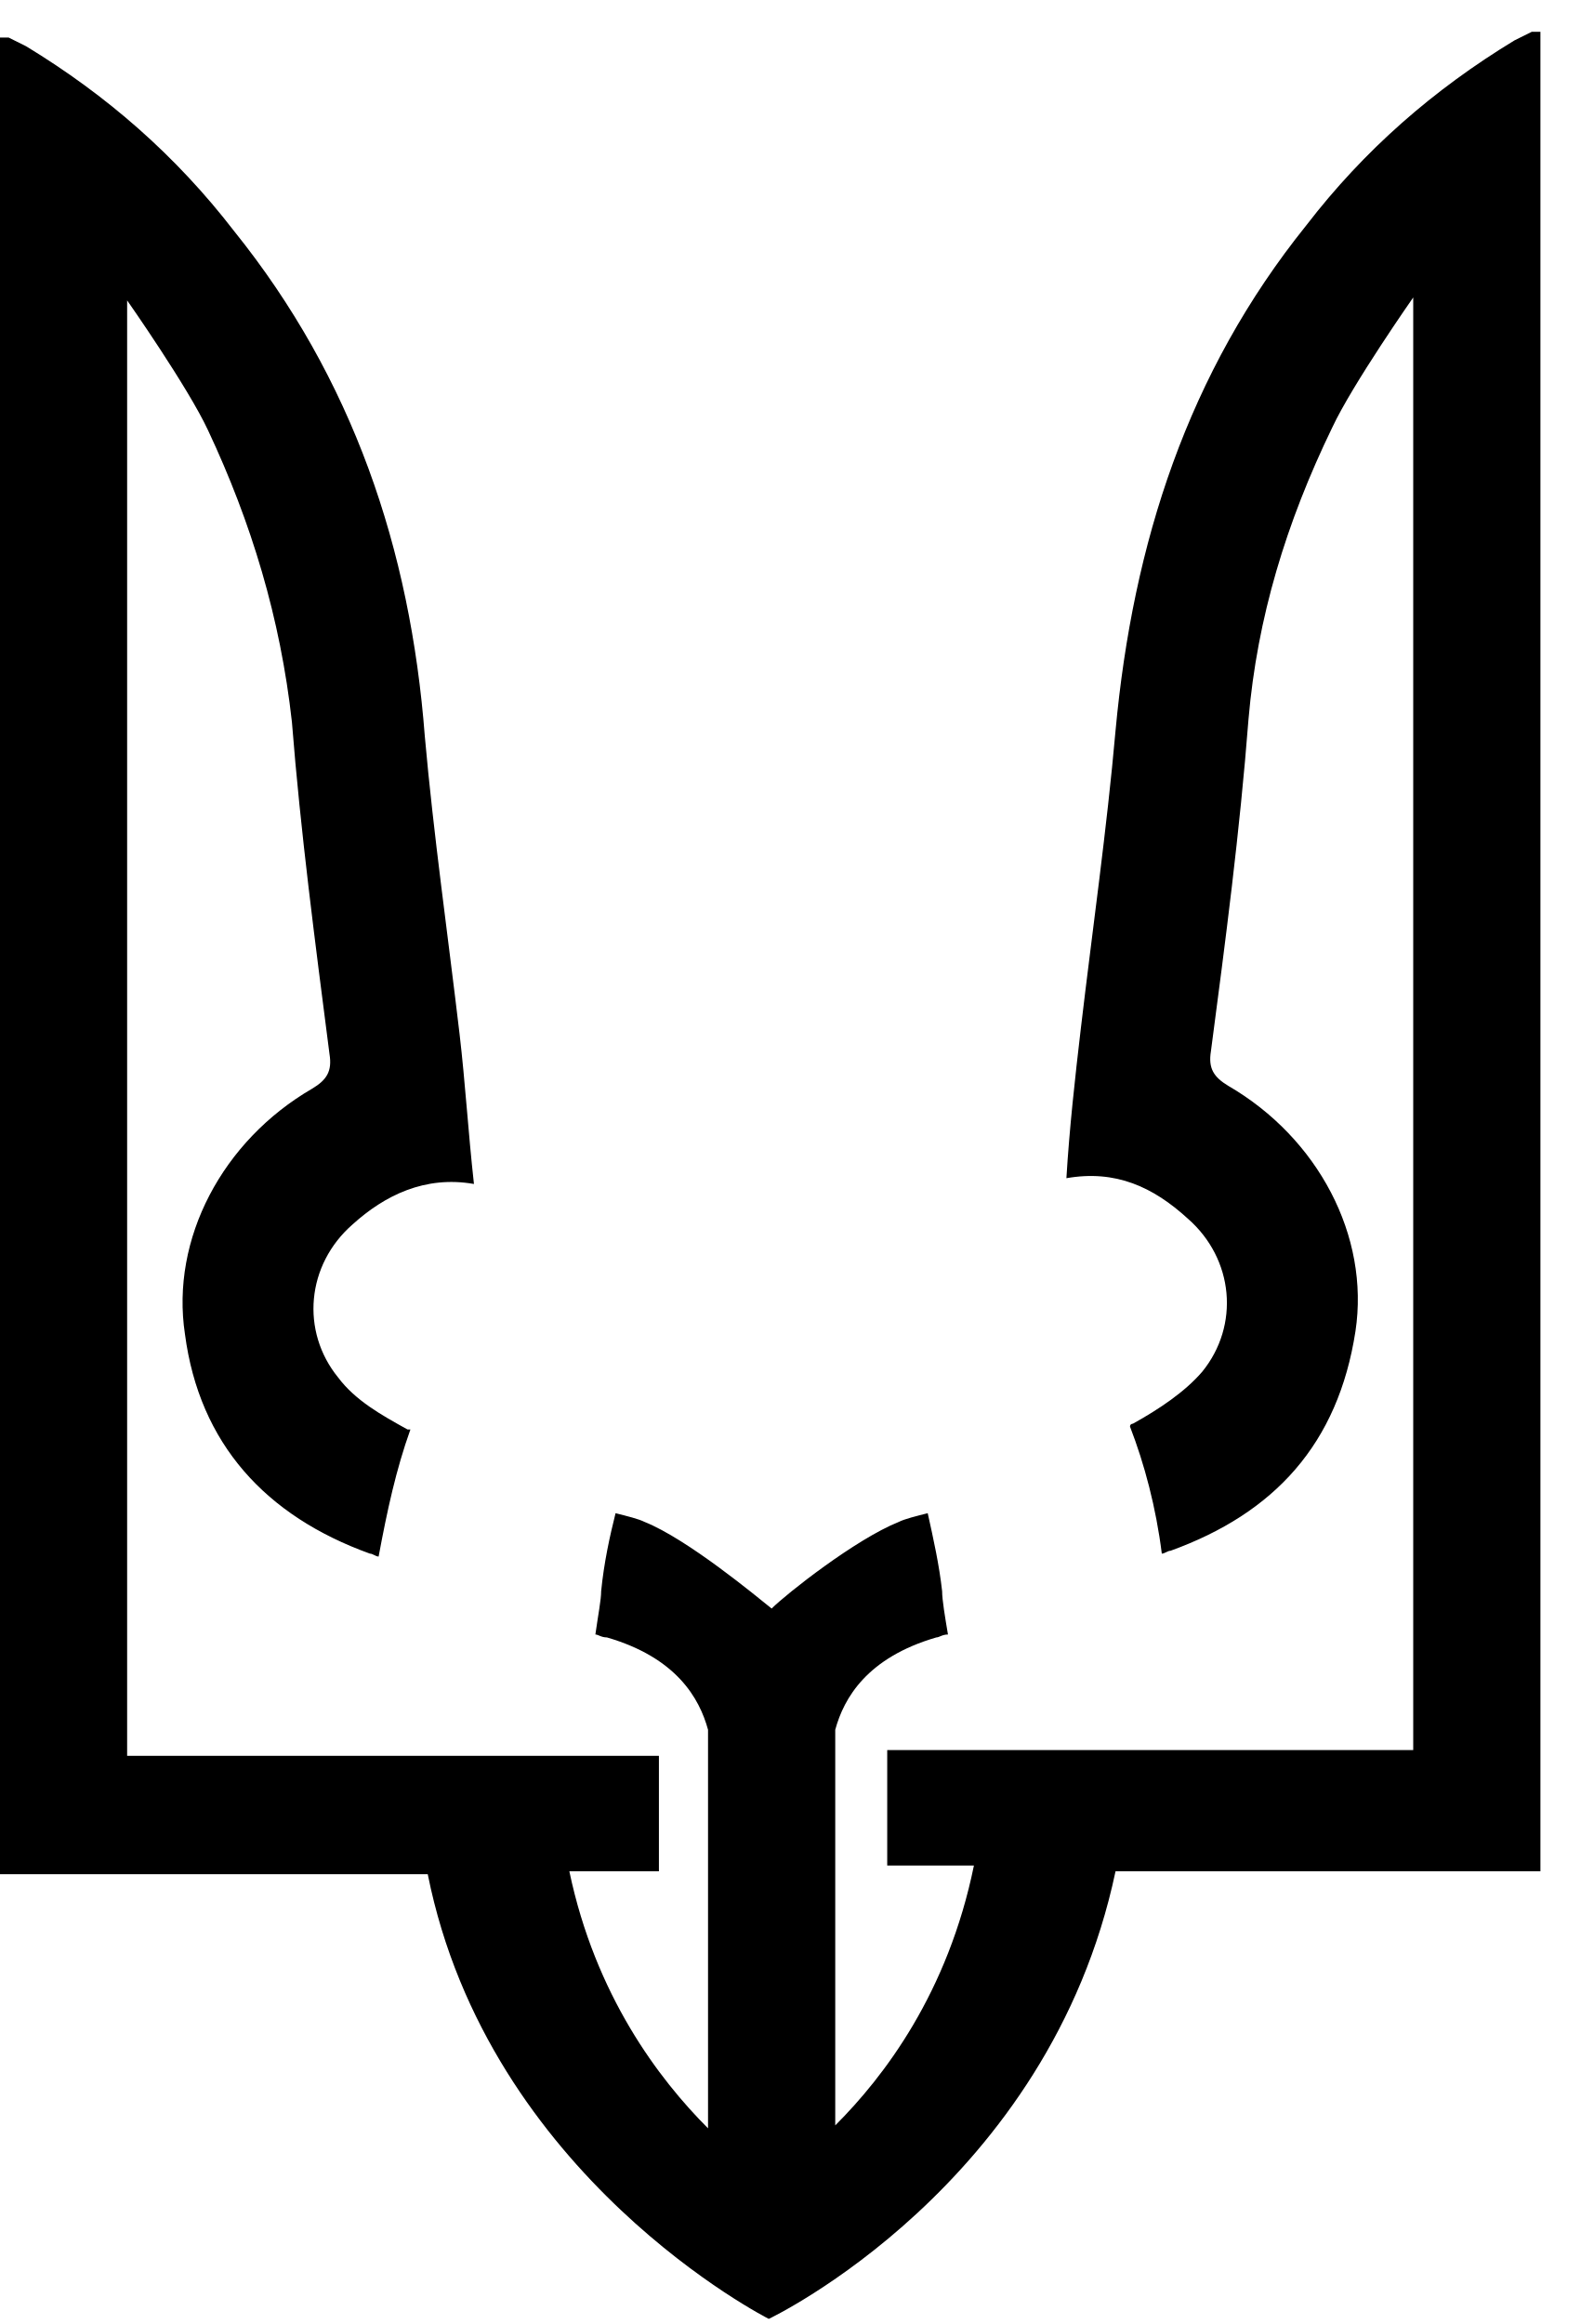
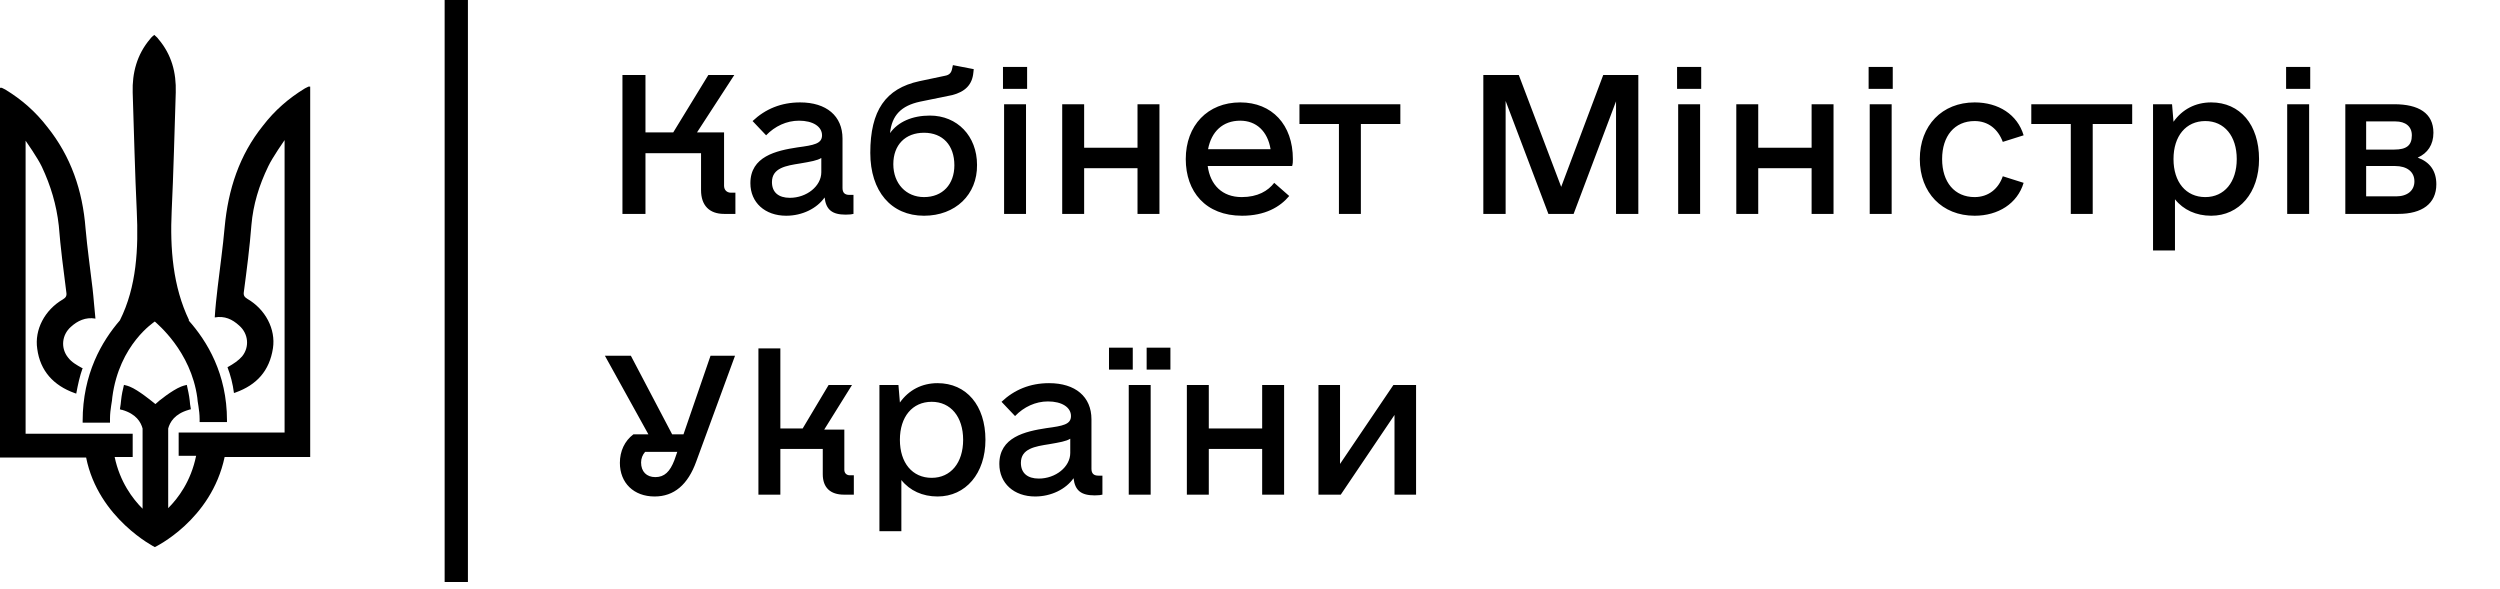
- <svg xmlns="http://www.w3.org/2000/svg" width="24" height="35" viewBox="0 0 24 35" fill="none">
-   <path d="M23.203 0.479C23.159 0.479 23.116 0.479 23.072 0.479C22.985 0.522 22.898 0.566 22.811 0.609C21.592 1.349 20.547 2.262 19.677 3.393C17.892 5.611 17.065 8.177 16.803 11.004C16.673 12.482 16.455 14.004 16.281 15.483C16.194 16.222 16.107 17.005 16.063 17.744C16.803 17.614 17.369 17.875 17.892 18.353C18.588 18.962 18.675 19.962 18.109 20.658C17.848 20.963 17.456 21.224 17.065 21.441C17.065 21.441 17.021 21.441 17.021 21.485C17.239 22.05 17.413 22.702 17.5 23.398C17.544 23.398 17.587 23.355 17.631 23.355C19.198 22.789 20.155 21.746 20.417 20.049C20.634 18.614 19.851 17.136 18.501 16.353C18.284 16.222 18.197 16.092 18.24 15.831C18.458 14.178 18.675 12.526 18.806 10.83C18.937 9.307 19.372 7.872 20.068 6.437C20.373 5.785 21.287 4.48 21.287 4.48C21.287 4.48 21.287 19.093 21.287 26.356H13.364V28.095H14.67C14.279 30.009 13.321 31.27 12.581 32.009V26.051C12.711 25.573 13.06 24.964 14.104 24.66C14.148 24.66 14.191 24.616 14.279 24.616C14.235 24.355 14.191 24.094 14.191 23.964C14.148 23.572 14.061 23.181 13.974 22.789C13.8 22.833 13.626 22.876 13.539 22.92C12.886 23.181 11.841 24.007 11.623 24.225C11.405 24.051 10.361 23.181 9.708 22.92C9.621 22.876 9.447 22.833 9.272 22.789C9.185 23.137 9.098 23.529 9.055 23.964C9.055 24.094 9.011 24.311 8.968 24.616C9.011 24.616 9.055 24.66 9.142 24.66C10.187 24.964 10.535 25.573 10.665 26.051V32.053C9.925 31.313 8.968 30.052 8.576 28.182H9.925V26.443H1.915V4.524C1.915 4.524 2.83 5.828 3.134 6.481C3.787 7.872 4.223 9.307 4.397 10.873C4.527 12.526 4.745 14.178 4.963 15.874C5.006 16.135 4.919 16.266 4.701 16.396C3.352 17.179 2.568 18.658 2.786 20.093C3.004 21.746 4.005 22.833 5.572 23.398C5.616 23.398 5.659 23.442 5.703 23.442C5.833 22.746 5.964 22.137 6.182 21.528C6.182 21.528 6.182 21.528 6.138 21.528C5.746 21.311 5.354 21.093 5.093 20.745C4.527 20.049 4.614 19.049 5.311 18.44C5.79 18.006 6.399 17.701 7.139 17.831C7.052 17.049 7.009 16.309 6.922 15.57C6.748 14.091 6.53 12.569 6.399 11.091C6.182 8.264 5.311 5.698 3.526 3.48C2.655 2.349 1.611 1.436 0.392 0.696C0.305 0.653 0.218 0.609 0.131 0.566C0.087 0.566 0.044 0.566 0 0.566V28.226H6.443C7.357 32.792 11.58 34.923 11.58 34.923C11.58 34.923 15.802 32.923 16.803 28.182H23.203V0.479Z" fill="black" />
+ <svg xmlns="http://www.w3.org/2000/svg" width="187" height="44" viewBox="0 0 187 44" fill="none">
+   <path d="M54.68 14.414C54.352 14.414 54.16 14.195 54.16 13.895V9.902H52.137L54.926 5.609H52.984L50.359 9.902H48.281V5.609H46.559V16H48.281V11.461H52.438V14.223C52.438 15.371 53.066 16 54.16 16H55.008V14.414H54.68ZM63.539 14.578C63.184 14.578 63.02 14.414 63.02 14.059V10.367C63.02 8.672 61.816 7.66 59.848 7.66C58.426 7.66 57.25 8.152 56.293 9.055L57.305 10.121C57.961 9.438 58.836 9.027 59.766 9.027C60.805 9.027 61.488 9.465 61.488 10.121C61.488 10.75 60.887 10.859 59.656 11.023C58.043 11.27 56.129 11.707 56.129 13.703C56.129 15.152 57.223 16.137 58.809 16.137C60.012 16.137 61.105 15.59 61.68 14.77C61.789 15.699 62.254 16.055 63.266 16.055C63.539 16.055 63.758 16.027 63.84 16V14.578H63.539ZM59.082 14.797C58.234 14.797 57.742 14.387 57.742 13.621C57.742 12.555 58.809 12.391 59.848 12.227C60.641 12.09 61.133 12.008 61.434 11.816V12.883C61.434 13.922 60.34 14.797 59.082 14.797ZM73.082 12.336C73.082 10.176 71.606 8.645 69.555 8.645C68.242 8.645 67.176 9.109 66.574 9.957C66.711 8.617 67.422 7.906 68.816 7.605L71.223 7.113C72.18 6.867 72.727 6.348 72.809 5.418L72.836 5.172L71.277 4.871L71.223 5.117C71.168 5.445 71.004 5.609 70.703 5.664L68.762 6.074C66.246 6.621 65.098 8.262 65.098 11.434C65.098 14.305 66.656 16.137 69.117 16.137C71.469 16.137 73.109 14.551 73.082 12.336ZM69.117 14.742C67.777 14.742 66.82 13.73 66.82 12.281C66.82 10.832 67.723 9.93 69.117 9.93C70.512 9.93 71.387 10.859 71.387 12.363C71.387 13.785 70.512 14.742 69.117 14.742ZM75.023 6.648H76.828V5.008H75.023V6.648ZM75.106 16H76.746V7.797H75.106V16ZM85.086 7.797V11.051H81.094V7.797H79.453V16H81.094V12.582H85.086V16H86.727V7.797H85.086ZM90.336 12.418H96.652C96.707 12.227 96.707 12.09 96.707 11.898C96.707 9.328 95.148 7.66 92.769 7.66C90.336 7.66 88.695 9.383 88.695 11.898C88.695 14.332 90.172 16.137 92.906 16.137C94.629 16.137 95.75 15.48 96.434 14.66L95.312 13.676C94.848 14.277 94.082 14.742 92.879 14.742C91.43 14.742 90.527 13.84 90.336 12.418ZM92.769 9.027C93.973 9.027 94.82 9.82 95.039 11.16H90.363C90.609 9.848 91.457 9.027 92.769 9.027ZM104.746 7.797H97.199V9.273H100.152V16H101.793V9.273H104.746V7.797ZM122.547 5.609H119.922L116.777 13.977L113.605 5.609H110.953V16H112.621V7.551L115.82 16H117.707L120.879 7.578V16H122.547V5.609ZM125.445 6.648H127.25V5.008H125.445V6.648ZM125.527 16H127.168V7.797H125.527V16ZM135.508 7.797V11.051H131.516V7.797H129.875V16H131.516V12.582H135.508V16H137.148V7.797H135.508ZM139.773 6.648H141.578V5.008H139.773V6.648ZM139.855 16H141.496V7.797H139.855V16ZM147.703 16.137C149.453 16.137 150.902 15.234 151.367 13.676L149.809 13.184C149.48 14.141 148.715 14.742 147.703 14.742C146.199 14.742 145.27 13.621 145.27 11.898C145.27 10.176 146.199 9.055 147.703 9.055C148.715 9.055 149.453 9.656 149.809 10.613L151.367 10.121C150.902 8.562 149.48 7.66 147.703 7.66C145.27 7.66 143.602 9.383 143.602 11.898C143.602 14.414 145.27 16.137 147.703 16.137ZM159.488 7.797H151.941V9.273H154.895V16H156.535V9.273H159.488V7.797ZM165.395 7.66C164.219 7.66 163.234 8.18 162.578 9.109L162.469 7.797H161.047V18.734H162.688V14.906C163.316 15.699 164.273 16.137 165.395 16.137C167.5 16.137 168.977 14.414 168.977 11.898C168.977 9.328 167.555 7.66 165.395 7.66ZM164.957 14.742C163.508 14.742 162.578 13.621 162.578 11.898C162.578 10.176 163.508 9.055 164.957 9.055C166.379 9.055 167.309 10.176 167.309 11.898C167.309 13.621 166.379 14.742 164.957 14.742ZM171 6.648H172.805V5.008H171V6.648ZM171.082 16H172.723V7.797H171.082V16ZM180.844 11.789C181.582 11.461 182.02 10.832 182.02 9.93C182.02 8.453 180.898 7.797 179.094 7.797H175.43V16H179.395C181.172 16 182.238 15.234 182.238 13.785C182.238 12.773 181.746 12.117 180.844 11.789ZM176.988 9.082H179.176C179.941 9.082 180.406 9.465 180.406 10.121C180.406 10.887 179.996 11.188 179.094 11.188H176.988V9.082ZM179.23 14.688H176.988V12.418H179.148C180.051 12.418 180.598 12.855 180.598 13.566C180.598 14.25 180.078 14.688 179.23 14.688ZM53.148 26.609L51.125 32.488H50.277L47.188 26.609H45.246L48.5 32.488H47.379C46.723 32.98 46.367 33.746 46.367 34.621C46.367 36.125 47.406 37.137 48.965 37.137C50.414 37.137 51.453 36.262 52.082 34.512L54.98 26.609H53.148ZM49.02 35.688C48.363 35.688 47.953 35.277 47.953 34.594C47.953 34.293 48.062 34.02 48.254 33.801H50.66L50.441 34.43C50.113 35.277 49.703 35.688 49.02 35.688ZM63.566 35.551C63.32 35.551 63.156 35.387 63.156 35.141V32.133H61.652L63.73 28.797H61.98L60.039 32.051H58.371V26.062H56.73V37H58.371V33.582H61.543V35.469C61.543 36.48 62.117 37 63.129 37H63.867V35.551H63.566ZM70.129 28.66C68.953 28.66 67.969 29.18 67.312 30.109L67.203 28.797H65.781V39.734H67.422V35.906C68.051 36.699 69.008 37.137 70.129 37.137C72.234 37.137 73.711 35.414 73.711 32.898C73.711 30.328 72.289 28.66 70.129 28.66ZM69.691 35.742C68.242 35.742 67.312 34.621 67.312 32.898C67.312 31.176 68.242 30.055 69.691 30.055C71.113 30.055 72.043 31.176 72.043 32.898C72.043 34.621 71.113 35.742 69.691 35.742ZM82.16 35.578C81.805 35.578 81.641 35.414 81.641 35.059V31.367C81.641 29.672 80.438 28.66 78.469 28.66C77.047 28.66 75.871 29.152 74.914 30.055L75.926 31.121C76.582 30.438 77.457 30.027 78.387 30.027C79.426 30.027 80.109 30.465 80.109 31.121C80.109 31.75 79.508 31.859 78.277 32.023C76.664 32.27 74.75 32.707 74.75 34.703C74.75 36.152 75.844 37.137 77.43 37.137C78.633 37.137 79.727 36.59 80.301 35.77C80.41 36.699 80.875 37.055 81.887 37.055C82.16 37.055 82.379 37.027 82.461 37V35.578H82.16ZM77.703 35.797C76.856 35.797 76.363 35.387 76.363 34.621C76.363 33.555 77.43 33.391 78.469 33.227C79.262 33.09 79.754 33.008 80.055 32.816V33.883C80.055 34.922 78.961 35.797 77.703 35.797ZM82.953 27.648H84.731V26.008H82.953V27.648ZM85.769 27.648H87.547V26.008H85.769V27.648ZM84.43 37H86.07V28.797H84.43V37ZM94.41 28.797V32.051H90.418V28.797H88.777V37H90.418V33.582H94.41V37H96.051V28.797H94.41ZM104.227 28.797L100.234 34.703V28.797H98.621V37H100.289L104.309 31.039V37H105.922V28.797H104.227Z" fill="black" />
+   <path d="M6.182 31.486C6.182 31.53 6.182 31.573 6.182 31.617H8.228C8.228 31.573 8.228 31.486 8.228 31.443C8.228 31.399 8.228 31.356 8.228 31.312C8.228 30.616 8.402 29.964 8.402 29.703C8.924 25.745 11.536 24.093 11.58 24.049C11.754 24.223 14.279 26.267 14.758 29.747C14.758 30.008 14.932 30.66 14.932 31.356C14.932 31.399 14.932 31.443 14.932 31.486C14.932 31.53 14.932 31.573 14.932 31.573H16.978C16.978 31.53 16.978 31.486 16.978 31.443C16.978 27.963 15.498 25.528 14.104 23.962H14.148C12.929 21.44 12.711 18.57 12.842 15.786C12.973 13.09 13.06 9.611 13.147 6.914C13.19 5.436 12.842 4.087 11.841 2.913C11.797 2.826 11.58 2.652 11.536 2.609C11.536 2.609 11.275 2.826 11.231 2.913C10.23 4.087 9.882 5.479 9.925 6.914C10.012 9.611 10.1 13.09 10.23 15.786C10.361 18.57 10.23 21.44 8.968 23.962C7.618 25.528 6.182 27.963 6.182 31.486Z" fill="black" />
+   <path d="M23.203 6.479C23.159 6.479 23.116 6.479 23.072 6.479C22.985 6.522 22.898 6.566 22.811 6.609C21.592 7.349 20.547 8.262 19.677 9.393C17.892 11.611 17.065 14.177 16.803 17.004C16.673 18.482 16.455 20.004 16.281 21.483C16.194 22.222 16.107 23.005 16.063 23.744C16.803 23.614 17.369 23.875 17.892 24.353C18.588 24.962 18.675 25.962 18.109 26.658C17.848 26.963 17.456 27.224 17.065 27.441C17.065 27.441 17.021 27.441 17.021 27.485C17.239 28.05 17.413 28.702 17.5 29.398C17.544 29.398 17.587 29.355 17.631 29.355C19.198 28.789 20.155 27.746 20.417 26.049C20.634 24.614 19.851 23.136 18.501 22.353C18.284 22.222 18.197 22.092 18.24 21.831C18.458 20.178 18.675 18.526 18.806 16.83C18.937 15.307 19.372 13.872 20.068 12.437C20.373 11.785 21.287 10.48 21.287 10.48C21.287 10.48 21.287 25.093 21.287 32.356H13.364V34.095H14.67C14.279 36.009 13.321 37.27 12.581 38.009V32.051C12.711 31.573 13.06 30.964 14.104 30.66C14.148 30.66 14.191 30.616 14.279 30.616C14.235 30.355 14.191 30.094 14.191 29.964C14.148 29.572 14.061 29.181 13.974 28.789C13.8 28.833 13.626 28.876 13.539 28.92C12.886 29.181 11.841 30.007 11.623 30.225C11.405 30.051 10.361 29.181 9.708 28.92C9.621 28.876 9.447 28.833 9.272 28.789C9.185 29.137 9.098 29.529 9.055 29.964C9.055 30.094 9.011 30.311 8.968 30.616C9.011 30.616 9.055 30.66 9.142 30.66C10.187 30.964 10.535 31.573 10.665 32.051V38.053C9.925 37.313 8.968 36.052 8.576 34.182H9.925V32.443H1.915V10.524C1.915 10.524 2.83 11.828 3.134 12.481C3.787 13.872 4.223 15.307 4.397 16.873C4.527 18.526 4.745 20.178 4.963 21.875C5.006 22.135 4.919 22.266 4.701 22.396C3.352 23.179 2.568 24.658 2.786 26.093C3.004 27.746 4.005 28.833 5.572 29.398C5.616 29.398 5.659 29.442 5.703 29.442C5.833 28.746 5.964 28.137 6.182 27.528C6.182 27.528 6.182 27.528 6.138 27.528C5.746 27.311 5.354 27.093 5.093 26.745C4.527 26.049 4.614 25.049 5.311 24.44C5.79 24.006 6.399 23.701 7.139 23.831C7.052 23.049 7.009 22.309 6.922 21.57C6.748 20.091 6.53 18.569 6.399 17.091C6.182 14.264 5.311 11.698 3.526 9.48C2.655 8.349 1.611 7.436 0.392 6.696C0.305 6.653 0.218 6.609 0.131 6.566C0.087 6.566 0.044 6.566 0 6.566V34.226H6.443C7.357 38.792 11.58 40.923 11.58 40.923C11.58 40.923 15.802 38.923 16.803 34.182H23.203V6.479Z" fill="black" />
+   <path d="M35 0H33.259V43.533H35V0Z" fill="black" />
</svg>
